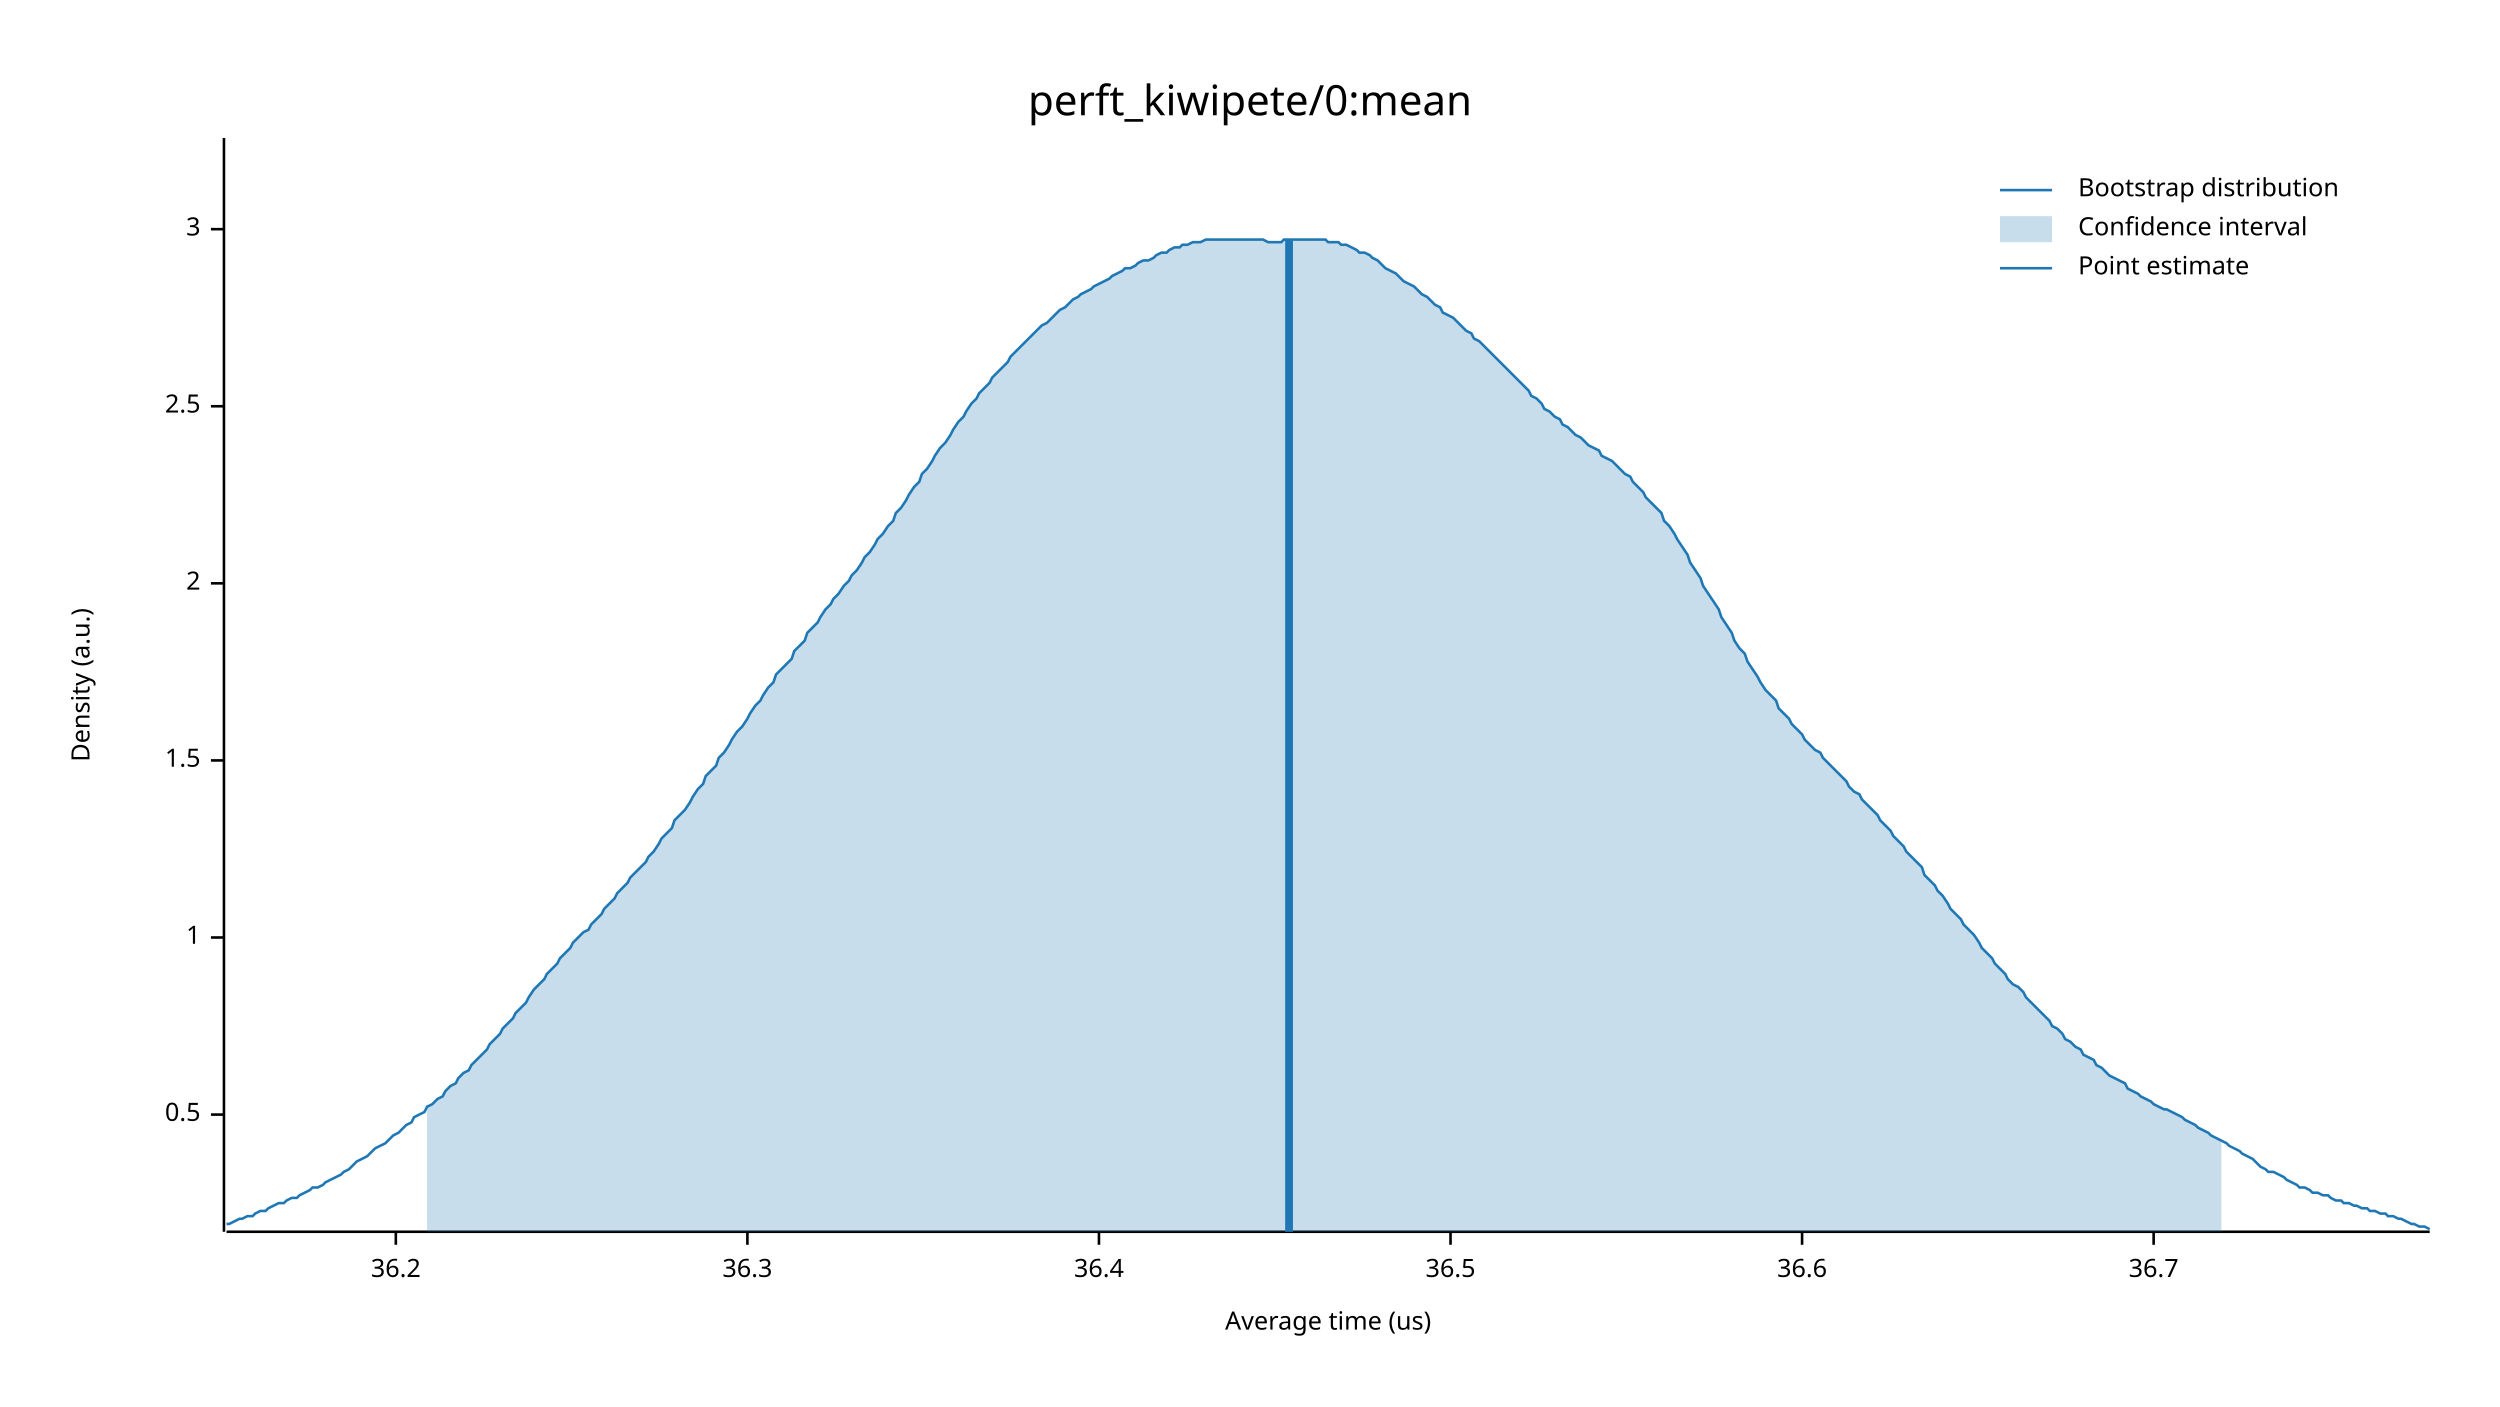
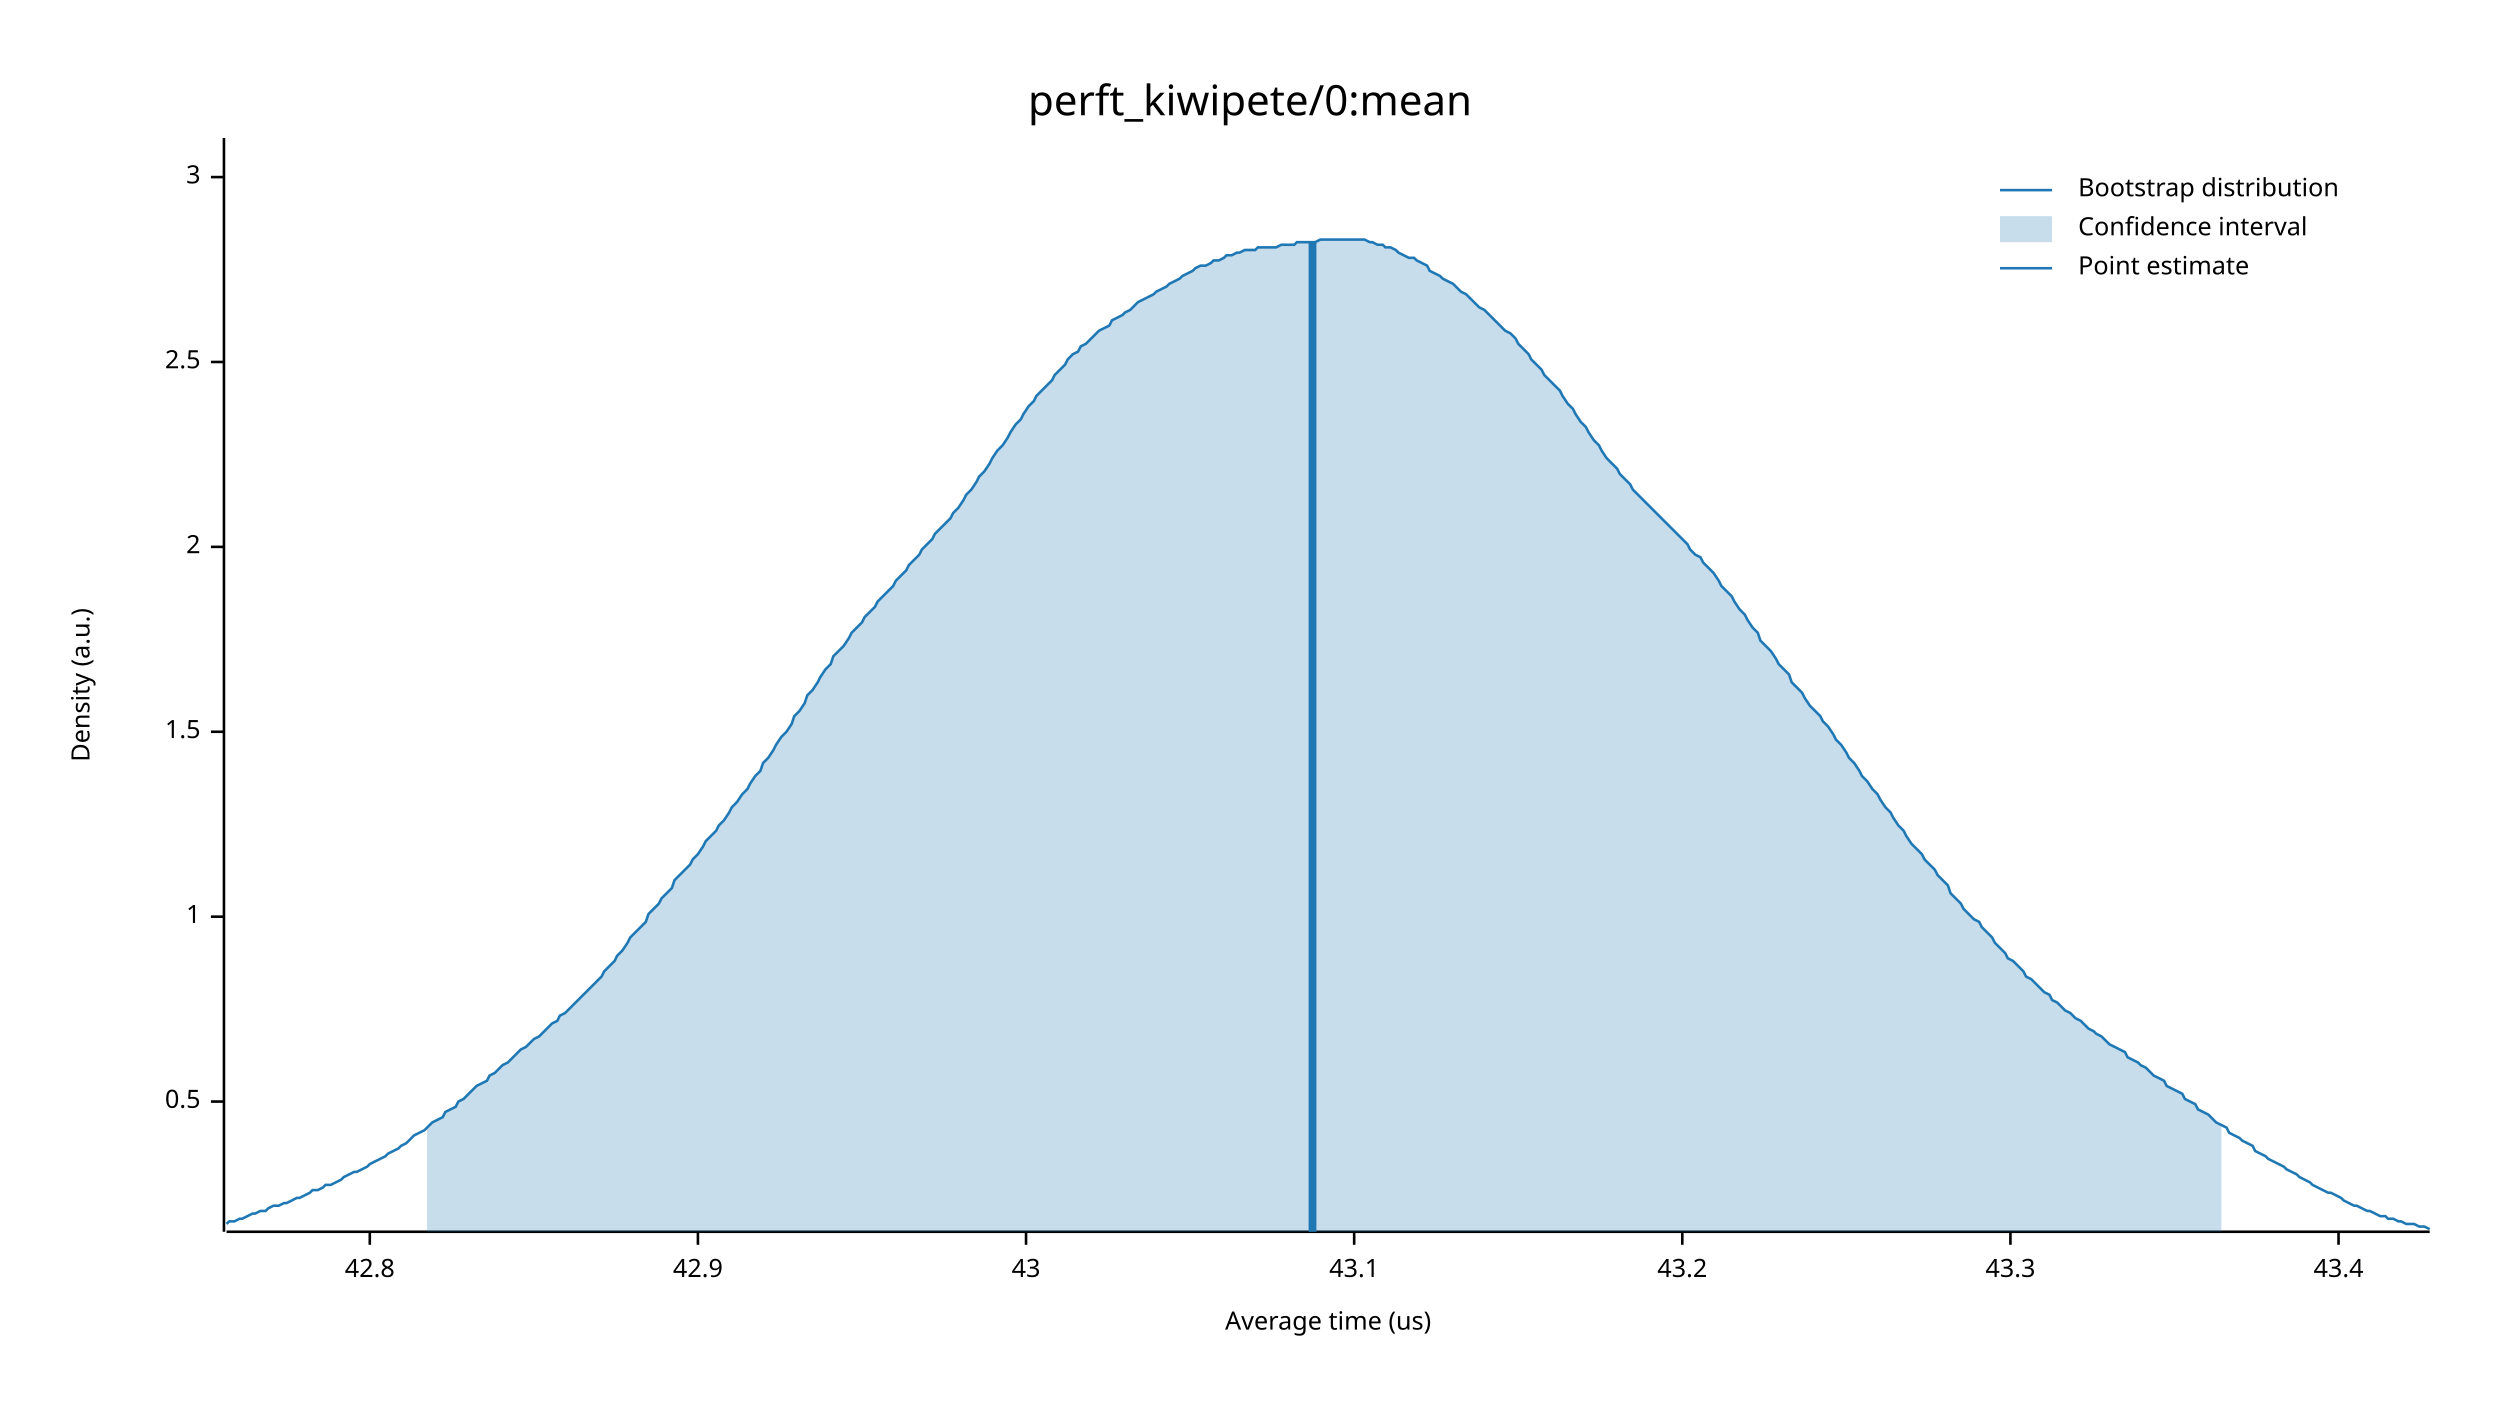
<svg xmlns="http://www.w3.org/2000/svg" width="960" height="540" viewBox="0 0 960 540">
  <text x="480" y="32" dy="0.76em" text-anchor="middle" font-family="sans-serif" font-size="16.129" opacity="1" fill="#000000">
perft_kiwipete/0:mean
</text>
  <text x="27" y="263" dy="0.76em" text-anchor="middle" font-family="sans-serif" font-size="9.677" opacity="1" fill="#000000" transform="rotate(270, 27, 263)">
Density (a.u.)
</text>
  <text x="510" y="513" dy="-0.5ex" text-anchor="middle" font-family="sans-serif" font-size="9.677" opacity="1" fill="#000000">
Average time (us)
</text>
  <polyline fill="none" opacity="1" stroke="#000000" stroke-width="1" points="86,53 86,473 " />
-   <text x="77" y="428" dy="0.5ex" text-anchor="end" font-family="sans-serif" font-size="9.677" opacity="1" fill="#000000">
+   <text x="77" y="423" dy="0.5ex" text-anchor="end" font-family="sans-serif" font-size="9.677" opacity="1" fill="#000000">
0.5
</text>
-   <polyline fill="none" opacity="1" stroke="#000000" stroke-width="1" points="81,428 86,428 " />
-   <text x="77" y="360" dy="0.5ex" text-anchor="end" font-family="sans-serif" font-size="9.677" opacity="1" fill="#000000">
+   <polyline fill="none" opacity="1" stroke="#000000" stroke-width="1" points="81,423 86,423 " />
+   <text x="77" y="352" dy="0.5ex" text-anchor="end" font-family="sans-serif" font-size="9.677" opacity="1" fill="#000000">
1
</text>
-   <polyline fill="none" opacity="1" stroke="#000000" stroke-width="1" points="81,360 86,360 " />
-   <text x="77" y="292" dy="0.5ex" text-anchor="end" font-family="sans-serif" font-size="9.677" opacity="1" fill="#000000">
+   <polyline fill="none" opacity="1" stroke="#000000" stroke-width="1" points="81,352 86,352 " />
+   <text x="77" y="281" dy="0.5ex" text-anchor="end" font-family="sans-serif" font-size="9.677" opacity="1" fill="#000000">
1.5
</text>
-   <polyline fill="none" opacity="1" stroke="#000000" stroke-width="1" points="81,292 86,292 " />
-   <text x="77" y="224" dy="0.5ex" text-anchor="end" font-family="sans-serif" font-size="9.677" opacity="1" fill="#000000">
+   <polyline fill="none" opacity="1" stroke="#000000" stroke-width="1" points="81,281 86,281 " />
+   <text x="77" y="210" dy="0.5ex" text-anchor="end" font-family="sans-serif" font-size="9.677" opacity="1" fill="#000000">
2
</text>
-   <polyline fill="none" opacity="1" stroke="#000000" stroke-width="1" points="81,224 86,224 " />
-   <text x="77" y="156" dy="0.5ex" text-anchor="end" font-family="sans-serif" font-size="9.677" opacity="1" fill="#000000">
+   <polyline fill="none" opacity="1" stroke="#000000" stroke-width="1" points="81,210 86,210 " />
+   <text x="77" y="139" dy="0.5ex" text-anchor="end" font-family="sans-serif" font-size="9.677" opacity="1" fill="#000000">
2.5
</text>
-   <polyline fill="none" opacity="1" stroke="#000000" stroke-width="1" points="81,156 86,156 " />
-   <text x="77" y="88" dy="0.5ex" text-anchor="end" font-family="sans-serif" font-size="9.677" opacity="1" fill="#000000">
+   <polyline fill="none" opacity="1" stroke="#000000" stroke-width="1" points="81,139 86,139 " />
+   <text x="77" y="68" dy="0.5ex" text-anchor="end" font-family="sans-serif" font-size="9.677" opacity="1" fill="#000000">
3
</text>
-   <polyline fill="none" opacity="1" stroke="#000000" stroke-width="1" points="81,88 86,88 " />
+   <polyline fill="none" opacity="1" stroke="#000000" stroke-width="1" points="81,68 86,68 " />
  <polyline fill="none" opacity="1" stroke="#000000" stroke-width="1" points="87,473 933,473 " />
-   <text x="152" y="483" dy="0.76em" text-anchor="middle" font-family="sans-serif" font-size="9.677" opacity="1" fill="#000000">
- 36.2
+   <text x="142" y="483" dy="0.76em" text-anchor="middle" font-family="sans-serif" font-size="9.677" opacity="1" fill="#000000">
+ 42.8
</text>
-   <polyline fill="none" opacity="1" stroke="#000000" stroke-width="1" points="152,473 152,478 " />
-   <text x="287" y="483" dy="0.76em" text-anchor="middle" font-family="sans-serif" font-size="9.677" opacity="1" fill="#000000">
- 36.3
+   <polyline fill="none" opacity="1" stroke="#000000" stroke-width="1" points="142,473 142,478 " />
+   <text x="268" y="483" dy="0.76em" text-anchor="middle" font-family="sans-serif" font-size="9.677" opacity="1" fill="#000000">
+ 42.9
</text>
-   <polyline fill="none" opacity="1" stroke="#000000" stroke-width="1" points="287,473 287,478 " />
-   <text x="422" y="483" dy="0.76em" text-anchor="middle" font-family="sans-serif" font-size="9.677" opacity="1" fill="#000000">
- 36.4
+   <polyline fill="none" opacity="1" stroke="#000000" stroke-width="1" points="268,473 268,478 " />
+   <text x="394" y="483" dy="0.76em" text-anchor="middle" font-family="sans-serif" font-size="9.677" opacity="1" fill="#000000">
+ 43
</text>
-   <polyline fill="none" opacity="1" stroke="#000000" stroke-width="1" points="422,473 422,478 " />
-   <text x="557" y="483" dy="0.76em" text-anchor="middle" font-family="sans-serif" font-size="9.677" opacity="1" fill="#000000">
- 36.5
+   <polyline fill="none" opacity="1" stroke="#000000" stroke-width="1" points="394,473 394,478 " />
+   <text x="520" y="483" dy="0.76em" text-anchor="middle" font-family="sans-serif" font-size="9.677" opacity="1" fill="#000000">
+ 43.1
</text>
-   <polyline fill="none" opacity="1" stroke="#000000" stroke-width="1" points="557,473 557,478 " />
-   <text x="692" y="483" dy="0.76em" text-anchor="middle" font-family="sans-serif" font-size="9.677" opacity="1" fill="#000000">
- 36.6
+   <polyline fill="none" opacity="1" stroke="#000000" stroke-width="1" points="520,473 520,478 " />
+   <text x="646" y="483" dy="0.76em" text-anchor="middle" font-family="sans-serif" font-size="9.677" opacity="1" fill="#000000">
+ 43.2
</text>
-   <polyline fill="none" opacity="1" stroke="#000000" stroke-width="1" points="692,473 692,478 " />
-   <text x="827" y="483" dy="0.76em" text-anchor="middle" font-family="sans-serif" font-size="9.677" opacity="1" fill="#000000">
- 36.7
+   <polyline fill="none" opacity="1" stroke="#000000" stroke-width="1" points="646,473 646,478 " />
+   <text x="772" y="483" dy="0.76em" text-anchor="middle" font-family="sans-serif" font-size="9.677" opacity="1" fill="#000000">
+ 43.3
</text>
-   <polyline fill="none" opacity="1" stroke="#000000" stroke-width="1" points="827,473 827,478 " />
-   <polyline fill="none" opacity="1" stroke="#1F78B4" stroke-width="1" points="87,470 88,470 90,469 92,468 93,468 95,467 97,467 98,466 100,465 102,465 103,464 105,463 107,462 109,462 110,461 112,460 114,460 115,459 117,458 119,457 120,456 122,456 124,455 125,454 127,453 129,452 131,451 132,450 134,449 136,447 137,446 139,445 141,444 142,443 144,441 146,440 148,439 149,438 151,436 153,435 154,434 156,432 158,431 159,429 161,428 163,427 164,425 166,424 168,422 170,421 171,419 173,417 175,416 176,414 178,412 180,411 181,409 183,407 185,405 187,403 188,401 190,399 192,397 193,395 195,393 197,391 198,389 200,387 202,385 203,383 205,380 207,378 209,376 210,374 212,372 214,370 215,368 217,366 219,364 220,362 222,360 224,358 226,357 227,355 229,353 231,351 232,349 234,347 236,345 237,343 239,341 241,339 242,337 244,335 246,333 248,331 249,329 251,327 253,324 254,322 256,320 258,318 259,315 261,313 263,311 265,308 266,306 268,303 270,301 271,298 273,296 275,294 276,291 278,289 280,286 281,284 283,281 285,279 287,276 288,274 290,271 292,269 293,267 295,264 297,262 298,259 300,257 302,255 304,253 305,250 307,248 309,246 310,243 312,241 314,239 315,237 317,234 319,232 320,230 322,228 324,225 326,223 327,221 329,219 331,216 332,214 334,212 336,209 337,207 339,205 341,202 343,200 344,197 346,195 348,192 349,190 351,187 353,185 354,182 356,180 358,177 359,175 361,172 363,170 365,167 366,165 368,162 370,160 371,158 373,155 375,153 376,151 378,149 380,147 381,145 383,143 385,141 387,139 388,137 390,135 392,133 393,132 395,130 397,128 398,127 400,125 402,124 404,122 405,121 407,119 409,118 410,117 412,115 414,114 415,113 417,112 419,111 420,110 422,109 424,108 426,107 427,106 429,105 431,104 432,103 434,103 436,102 437,101 439,100 441,100 443,99 444,98 446,97 448,97 449,96 451,95 453,95 454,94 456,94 458,93 459,93 461,93 463,92 465,92 466,92 468,92 470,92 471,92 473,92 475,92 476,92 478,92 480,92 482,92 483,92 485,92 487,93 488,93 490,93 492,93 493,92 495,92 497,92 498,92 500,92 502,92 504,92 505,92 507,92 509,92 510,93 512,93 514,93 515,94 517,94 519,95 521,96 522,97 524,97 526,98 527,99 529,100 531,102 532,103 534,104 536,105 537,106 539,108 541,109 543,110 544,111 546,113 548,114 549,115 551,117 553,118 554,120 556,121 558,122 560,124 561,125 563,127 565,128 566,130 568,131 570,133 571,134 573,136 575,138 576,139 578,141 580,143 582,145 583,146 585,148 587,150 588,152 590,153 592,155 593,157 595,158 597,160 599,161 600,163 602,164 604,166 605,167 607,168 609,170 610,171 612,172 614,173 615,175 617,176 619,177 621,179 622,180 624,182 626,183 627,185 629,187 631,189 632,191 634,193 636,195 638,197 639,200 641,202 643,205 644,207 646,210 648,213 649,216 651,219 653,222 654,225 656,228 658,231 660,234 661,237 663,240 665,243 666,246 668,249 670,251 671,254 673,257 675,260 676,262 678,265 680,267 682,269 683,272 685,274 687,276 688,278 690,280 692,282 693,284 695,286 697,288 699,289 700,291 702,293 704,295 705,296 707,298 709,300 710,302 712,304 714,305 715,307 717,309 719,311 721,313 722,315 724,317 726,319 727,321 729,323 731,325 732,327 734,329 736,331 738,333 739,336 741,338 743,340 744,342 746,344 748,347 749,349 751,351 753,353 754,355 756,357 758,359 760,362 761,364 763,366 765,368 766,370 768,372 770,374 771,376 773,378 775,379 777,381 778,383 780,385 782,387 783,388 785,390 787,392 788,394 790,395 792,397 793,399 795,400 797,402 799,403 800,405 802,406 804,407 805,409 807,410 809,412 810,413 812,414 814,415 816,416 817,418 819,419 821,420 822,421 824,422 826,423 827,424 829,425 831,426 832,426 834,427 836,428 838,429 839,430 841,431 843,432 844,433 846,434 848,435 849,436 851,437 853,438 855,439 856,440 858,441 860,442 861,443 863,444 865,445 866,446 868,448 870,449 871,450 873,450 875,451 877,452 878,453 880,454 882,455 883,456 885,456 887,457 888,458 890,458 892,459 894,459 895,460 897,461 899,461 900,462 902,462 904,463 905,463 907,464 909,464 910,465 912,465 914,466 916,466 917,467 919,467 921,468 922,468 924,469 926,470 927,470 929,471 931,471 933,472 " />
-   <polygon opacity="0.25" fill="#1F78B4" points="164,425 166,424 168,422 170,421 171,419 173,417 175,416 176,414 178,412 180,411 181,409 183,407 185,405 187,403 188,401 190,399 192,397 193,395 195,393 197,391 198,389 200,387 202,385 203,383 205,380 207,378 209,376 210,374 212,372 214,370 215,368 217,366 219,364 220,362 222,360 224,358 226,357 227,355 229,353 231,351 232,349 234,347 236,345 237,343 239,341 241,339 242,337 244,335 246,333 248,331 249,329 251,327 253,324 254,322 256,320 258,318 259,315 261,313 263,311 265,308 266,306 268,303 270,301 271,298 273,296 275,294 276,291 278,289 280,286 281,284 283,281 285,279 287,276 288,274 290,271 292,269 293,267 295,264 297,262 298,259 300,257 302,255 304,253 305,250 307,248 309,246 310,243 312,241 314,239 315,237 317,234 319,232 320,230 322,228 324,225 326,223 327,221 329,219 331,216 332,214 334,212 336,209 337,207 339,205 341,202 343,200 344,197 346,195 348,192 349,190 351,187 353,185 354,182 356,180 358,177 359,175 361,172 363,170 365,167 366,165 368,162 370,160 371,158 373,155 375,153 376,151 378,149 380,147 381,145 383,143 385,141 387,139 388,137 390,135 392,133 393,132 395,130 397,128 398,127 400,125 402,124 404,122 405,121 407,119 409,118 410,117 412,115 414,114 415,113 417,112 419,111 420,110 422,109 424,108 426,107 427,106 429,105 431,104 432,103 434,103 436,102 437,101 439,100 441,100 443,99 444,98 446,97 448,97 449,96 451,95 453,95 454,94 456,94 458,93 459,93 461,93 463,92 465,92 466,92 468,92 470,92 471,92 473,92 475,92 476,92 478,92 480,92 482,92 483,92 485,92 487,93 488,93 490,93 492,93 493,92 495,92 497,92 498,92 500,92 502,92 504,92 505,92 507,92 509,92 510,93 512,93 514,93 515,94 517,94 519,95 521,96 522,97 524,97 526,98 527,99 529,100 531,102 532,103 534,104 536,105 537,106 539,108 541,109 543,110 544,111 546,113 548,114 549,115 551,117 553,118 554,120 556,121 558,122 560,124 561,125 563,127 565,128 566,130 568,131 570,133 571,134 573,136 575,138 576,139 578,141 580,143 582,145 583,146 585,148 587,150 588,152 590,153 592,155 593,157 595,158 597,160 599,161 600,163 602,164 604,166 605,167 607,168 609,170 610,171 612,172 614,173 615,175 617,176 619,177 621,179 622,180 624,182 626,183 627,185 629,187 631,189 632,191 634,193 636,195 638,197 639,200 641,202 643,205 644,207 646,210 648,213 649,216 651,219 653,222 654,225 656,228 658,231 660,234 661,237 663,240 665,243 666,246 668,249 670,251 671,254 673,257 675,260 676,262 678,265 680,267 682,269 683,272 685,274 687,276 688,278 690,280 692,282 693,284 695,286 697,288 699,289 700,291 702,293 704,295 705,296 707,298 709,300 710,302 712,304 714,305 715,307 717,309 719,311 721,313 722,315 724,317 726,319 727,321 729,323 731,325 732,327 734,329 736,331 738,333 739,336 741,338 743,340 744,342 746,344 748,347 749,349 751,351 753,353 754,355 756,357 758,359 760,362 761,364 763,366 765,368 766,370 768,372 770,374 771,376 773,378 775,379 777,381 778,383 780,385 782,387 783,388 785,390 787,392 788,394 790,395 792,397 793,399 795,400 797,402 799,403 800,405 802,406 804,407 805,409 807,410 809,412 810,413 812,414 814,415 816,416 817,418 819,419 821,420 822,421 824,422 826,423 827,424 829,425 831,426 832,426 834,427 836,428 838,429 839,430 841,431 843,432 844,433 846,434 848,435 849,436 851,437 853,438 853,473 164,473 " />
-   <polyline fill="none" opacity="1" stroke="#1F78B4" stroke-width="3" points="495,473 495,92 " />
+   <polyline fill="none" opacity="1" stroke="#000000" stroke-width="1" points="772,473 772,478 " />
+   <text x="898" y="483" dy="0.76em" text-anchor="middle" font-family="sans-serif" font-size="9.677" opacity="1" fill="#000000">
+ 43.4
+ </text>
+   <polyline fill="none" opacity="1" stroke="#000000" stroke-width="1" points="898,473 898,478 " />
+   <polyline fill="none" opacity="1" stroke="#1F78B4" stroke-width="1" points="87,470 88,469 90,469 92,468 93,468 95,467 97,466 98,466 100,465 102,465 103,464 105,463 107,463 109,462 110,462 112,461 114,460 115,460 117,459 119,458 120,457 122,457 124,456 125,455 127,455 129,454 131,453 132,452 134,451 136,450 137,450 139,449 141,448 142,447 144,446 146,445 148,444 149,443 151,442 153,441 154,440 156,439 158,437 159,436 161,435 163,434 164,433 166,431 168,430 170,429 171,427 173,426 175,425 176,423 178,422 180,420 181,419 183,417 185,416 187,415 188,413 190,412 192,410 193,409 195,408 197,406 198,405 200,403 202,402 203,401 205,399 207,398 209,396 210,395 212,393 214,392 215,390 217,389 219,387 220,386 222,384 224,382 226,380 227,379 229,377 231,375 232,373 234,371 236,369 237,367 239,365 241,362 242,360 244,358 246,356 248,354 249,351 251,349 253,347 254,345 256,343 258,341 259,338 261,336 263,334 265,332 266,330 268,328 270,325 271,323 273,321 275,319 276,317 278,315 280,312 281,310 283,308 285,305 287,303 288,301 290,298 292,296 293,293 295,291 297,288 298,286 300,283 302,281 304,278 305,275 307,273 309,270 310,267 312,265 314,262 315,260 317,257 319,255 320,252 322,250 324,248 326,245 327,243 329,241 331,239 332,237 334,235 336,233 337,231 339,229 341,227 343,225 344,223 346,221 348,219 349,217 351,215 353,213 354,211 356,209 358,207 359,205 361,203 363,201 365,199 366,197 368,195 370,192 371,190 373,188 375,185 376,183 378,181 380,178 381,176 383,173 385,171 387,168 388,166 390,163 392,161 393,159 395,156 397,154 398,152 400,150 402,148 404,146 405,144 407,142 409,140 410,138 412,136 414,135 415,133 417,132 419,130 420,129 422,127 424,126 426,125 427,123 429,122 431,121 432,120 434,119 436,117 437,116 439,115 441,114 443,113 444,112 446,111 448,110 449,109 451,108 453,107 454,106 456,105 458,104 459,103 461,102 463,102 465,101 466,100 468,100 470,99 471,98 473,98 475,97 476,97 478,96 480,96 482,96 483,95 485,95 487,95 488,95 490,95 492,94 493,94 495,94 497,94 498,93 500,93 502,93 504,93 505,93 507,92 509,92 510,92 512,92 514,92 515,92 517,92 519,92 521,92 522,92 524,92 526,93 527,93 529,94 531,94 532,95 534,95 536,96 537,97 539,98 541,99 543,99 544,100 546,101 548,102 549,104 551,105 553,106 554,107 556,108 558,109 560,111 561,112 563,113 565,115 566,116 568,118 570,119 571,120 573,122 575,124 576,125 578,127 580,128 582,130 583,132 585,134 587,136 588,138 590,140 592,142 593,144 595,146 597,148 599,150 600,152 602,155 604,157 605,159 607,162 609,164 610,166 612,169 614,171 615,173 617,176 619,178 621,180 622,182 624,184 626,186 627,188 629,190 631,192 632,193 634,195 636,197 638,199 639,200 641,202 643,204 644,205 646,207 648,209 649,211 651,213 653,214 654,216 656,218 658,220 660,223 661,225 663,227 665,229 666,231 668,234 670,236 671,238 673,241 675,243 676,246 678,248 680,250 682,253 683,255 685,257 687,259 688,262 690,264 692,266 693,268 695,271 697,273 699,275 700,277 702,279 704,282 705,284 707,286 709,289 710,291 712,293 714,296 715,298 717,300 719,303 721,305 722,307 724,310 726,312 727,314 729,317 731,319 732,321 734,324 736,326 738,328 739,330 741,332 743,334 744,336 746,338 748,340 749,343 751,345 753,347 754,349 756,351 758,353 760,354 761,356 763,358 765,360 766,362 768,364 770,366 771,368 773,369 775,371 777,373 778,375 780,376 782,378 783,379 785,381 787,382 788,384 790,385 792,387 793,388 795,389 797,391 799,392 800,393 802,395 804,396 805,397 807,398 809,400 810,401 812,402 814,403 816,404 817,406 819,407 821,408 822,409 824,410 826,412 827,413 829,414 831,415 832,417 834,418 836,419 838,420 839,422 841,423 843,424 844,426 846,427 848,428 849,429 851,431 853,432 855,433 856,435 858,436 860,437 861,438 863,439 865,440 866,442 868,443 870,444 871,445 873,446 875,447 877,448 878,449 880,450 882,451 883,452 885,453 887,454 888,455 890,456 892,457 894,458 895,458 897,459 899,460 900,461 902,462 904,463 905,463 907,464 909,465 910,465 912,466 914,467 916,467 917,468 919,468 921,469 922,469 924,470 926,470 927,470 929,471 931,471 933,472 " />
+   <polygon opacity="0.25" fill="#1F78B4" points="164,433 166,431 168,430 170,429 171,427 173,426 175,425 176,423 178,422 180,420 181,419 183,417 185,416 187,415 188,413 190,412 192,410 193,409 195,408 197,406 198,405 200,403 202,402 203,401 205,399 207,398 209,396 210,395 212,393 214,392 215,390 217,389 219,387 220,386 222,384 224,382 226,380 227,379 229,377 231,375 232,373 234,371 236,369 237,367 239,365 241,362 242,360 244,358 246,356 248,354 249,351 251,349 253,347 254,345 256,343 258,341 259,338 261,336 263,334 265,332 266,330 268,328 270,325 271,323 273,321 275,319 276,317 278,315 280,312 281,310 283,308 285,305 287,303 288,301 290,298 292,296 293,293 295,291 297,288 298,286 300,283 302,281 304,278 305,275 307,273 309,270 310,267 312,265 314,262 315,260 317,257 319,255 320,252 322,250 324,248 326,245 327,243 329,241 331,239 332,237 334,235 336,233 337,231 339,229 341,227 343,225 344,223 346,221 348,219 349,217 351,215 353,213 354,211 356,209 358,207 359,205 361,203 363,201 365,199 366,197 368,195 370,192 371,190 373,188 375,185 376,183 378,181 380,178 381,176 383,173 385,171 387,168 388,166 390,163 392,161 393,159 395,156 397,154 398,152 400,150 402,148 404,146 405,144 407,142 409,140 410,138 412,136 414,135 415,133 417,132 419,130 420,129 422,127 424,126 426,125 427,123 429,122 431,121 432,120 434,119 436,117 437,116 439,115 441,114 443,113 444,112 446,111 448,110 449,109 451,108 453,107 454,106 456,105 458,104 459,103 461,102 463,102 465,101 466,100 468,100 470,99 471,98 473,98 475,97 476,97 478,96 480,96 482,96 483,95 485,95 487,95 488,95 490,95 492,94 493,94 495,94 497,94 498,93 500,93 502,93 504,93 505,93 507,92 509,92 510,92 512,92 514,92 515,92 517,92 519,92 521,92 522,92 524,92 526,93 527,93 529,94 531,94 532,95 534,95 536,96 537,97 539,98 541,99 543,99 544,100 546,101 548,102 549,104 551,105 553,106 554,107 556,108 558,109 560,111 561,112 563,113 565,115 566,116 568,118 570,119 571,120 573,122 575,124 576,125 578,127 580,128 582,130 583,132 585,134 587,136 588,138 590,140 592,142 593,144 595,146 597,148 599,150 600,152 602,155 604,157 605,159 607,162 609,164 610,166 612,169 614,171 615,173 617,176 619,178 621,180 622,182 624,184 626,186 627,188 629,190 631,192 632,193 634,195 636,197 638,199 639,200 641,202 643,204 644,205 646,207 648,209 649,211 651,213 653,214 654,216 656,218 658,220 660,223 661,225 663,227 665,229 666,231 668,234 670,236 671,238 673,241 675,243 676,246 678,248 680,250 682,253 683,255 685,257 687,259 688,262 690,264 692,266 693,268 695,271 697,273 699,275 700,277 702,279 704,282 705,284 707,286 709,289 710,291 712,293 714,296 715,298 717,300 719,303 721,305 722,307 724,310 726,312 727,314 729,317 731,319 732,321 734,324 736,326 738,328 739,330 741,332 743,334 744,336 746,338 748,340 749,343 751,345 753,347 754,349 756,351 758,353 760,354 761,356 763,358 765,360 766,362 768,364 770,366 771,368 773,369 775,371 777,373 778,375 780,376 782,378 783,379 785,381 787,382 788,384 790,385 792,387 793,388 795,389 797,391 799,392 800,393 802,395 804,396 805,397 807,398 809,400 810,401 812,402 814,403 816,404 817,406 819,407 821,408 822,409 824,410 826,412 827,413 829,414 831,415 832,417 834,418 836,419 838,420 839,422 841,423 843,424 844,426 846,427 848,428 849,429 851,431 853,432 853,473 164,473 " />
+   <polyline fill="none" opacity="1" stroke="#1F78B4" stroke-width="3" points="504,473 504,93 " />
  <text x="798" y="68" dy="0.76em" text-anchor="start" font-family="sans-serif" font-size="9.677" opacity="1" fill="#000000">
Bootstrap distribution
</text>
  <text x="798" y="83" dy="0.76em" text-anchor="start" font-family="sans-serif" font-size="9.677" opacity="1" fill="#000000">
Confidence interval
</text>
  <text x="798" y="98" dy="0.76em" text-anchor="start" font-family="sans-serif" font-size="9.677" opacity="1" fill="#000000">
Point estimate
</text>
  <polyline fill="none" opacity="1" stroke="#1F78B4" stroke-width="1" points="768,73 788,73 " />
  <rect x="768" y="83" width="20" height="10" opacity="0.25" fill="#1F78B4" stroke="none" />
  <polyline fill="none" opacity="1" stroke="#1F78B4" stroke-width="1" points="768,103 788,103 " />
</svg>
